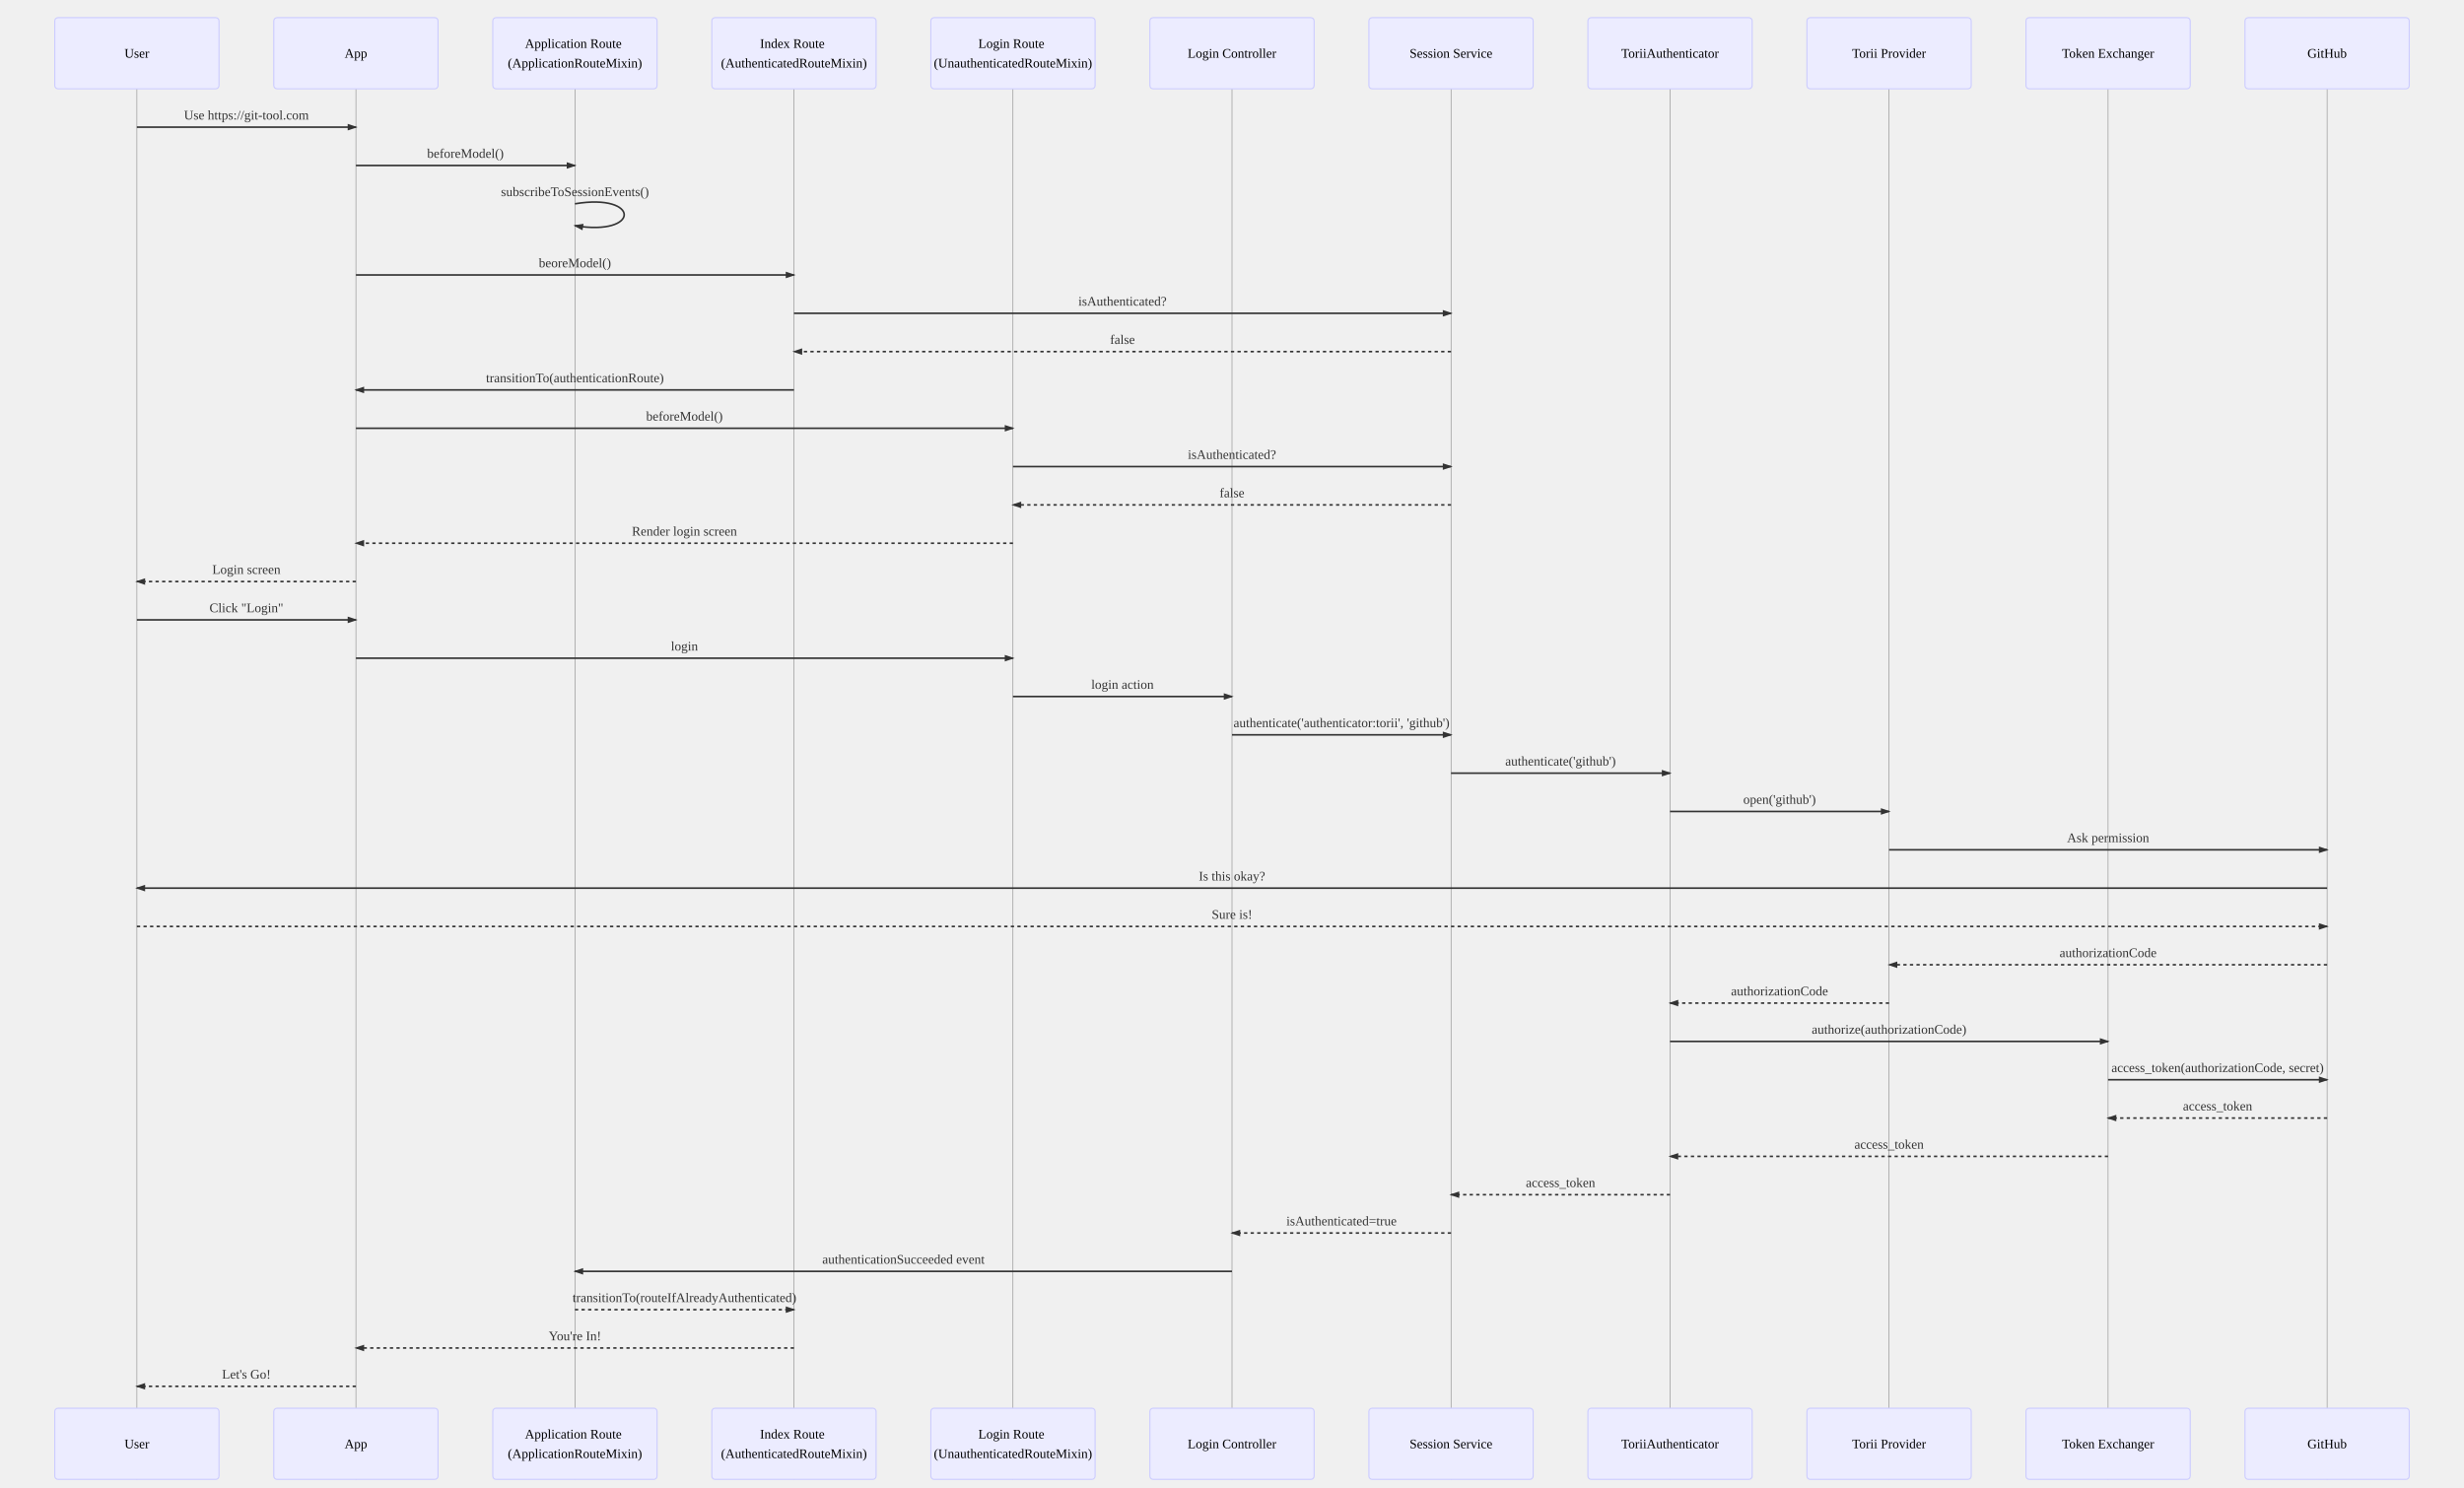
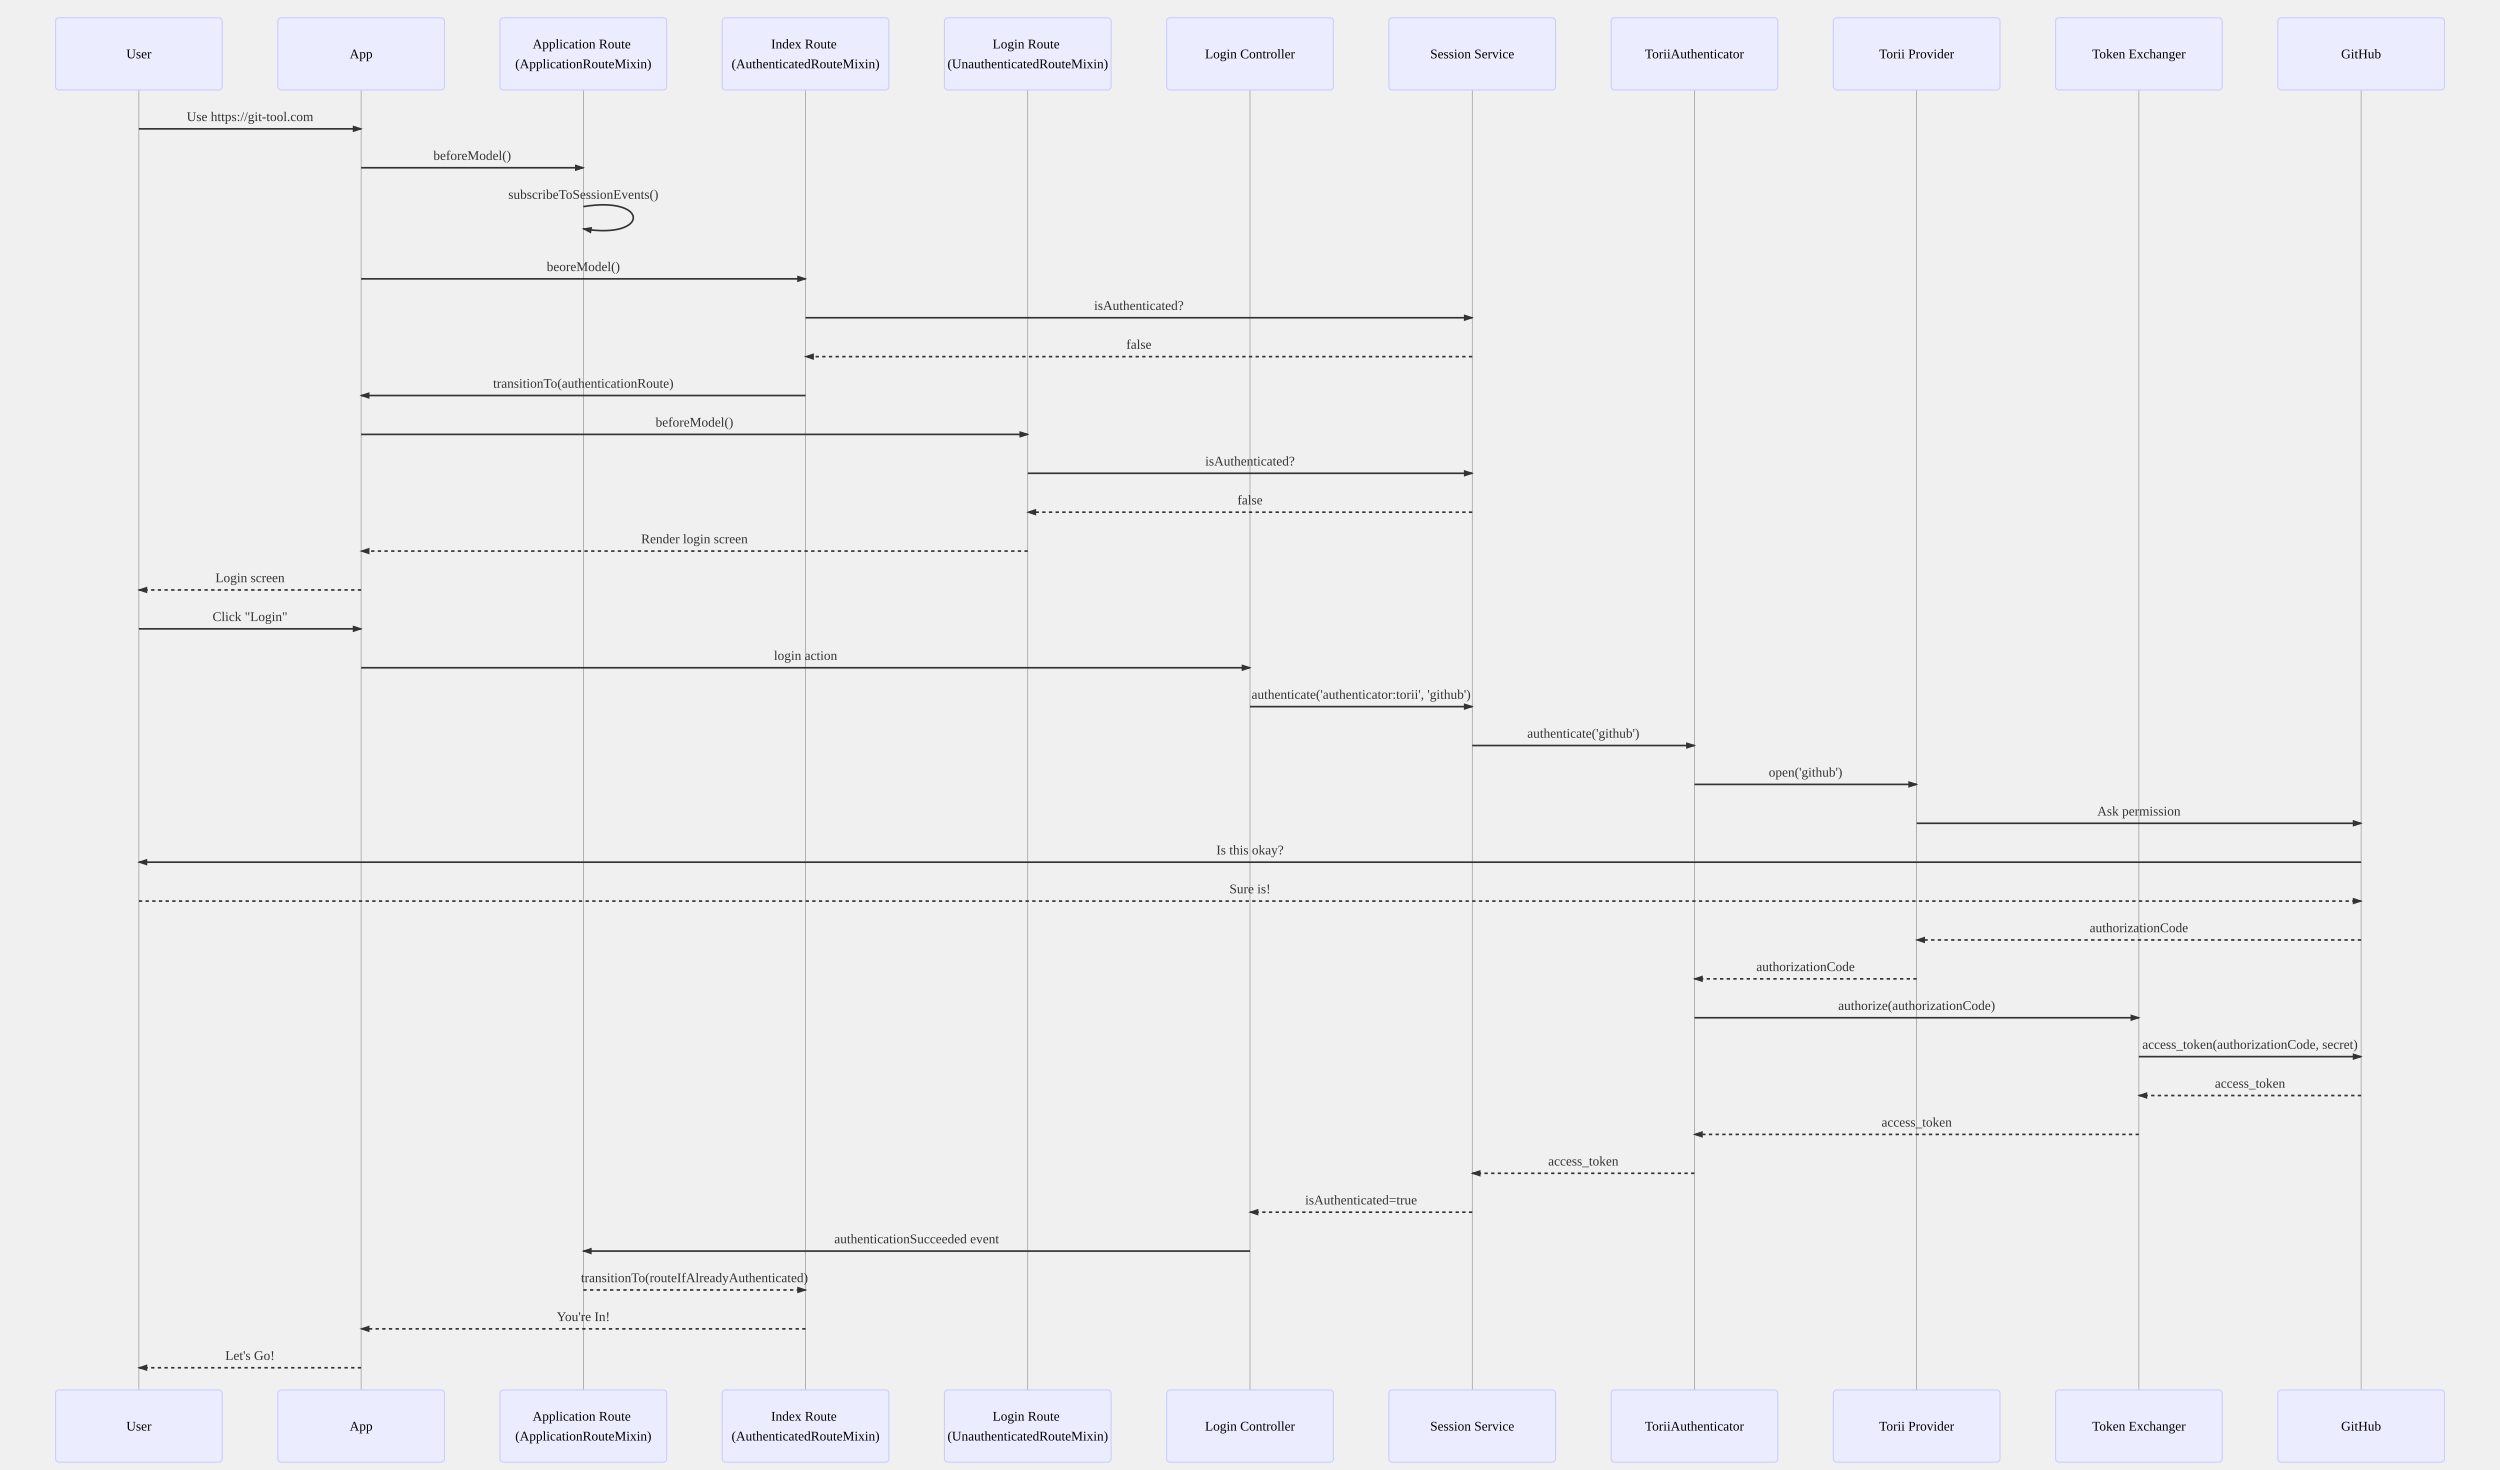
- <svg xmlns="http://www.w3.org/2000/svg" id="mermaidChart0" width="1200" height="719.572" viewBox="-50 -10 2250 1346" style="width: 1192; height: 719.572;" version="1.1">
+ <svg xmlns="http://www.w3.org/2000/svg" id="mermaidChart0" width="1200" height="700.861" viewBox="-50 -10 2250 1311" style="width: 1192; height: 700.861;" version="1.1">
  <style type="text/css" title="mermaid-svg-internal-css">/* Flowchart variables */
/* Sequence Diagram variables */
/* Gantt chart variables */
.mermaid .label {
  color: #333;
}
.node rect,
.node circle,
.node ellipse,
.node polygon {
  fill: #ECECFF;
  stroke: #CCCCFF;
  stroke-width: 1px;
}
.edgePath .path {
  stroke: #333333;
}
.edgeLabel {
  background-color: #e8e8e8;
}
.cluster rect {
  fill: #ffffde !important;
  rx: 4 !important;
  stroke: #aaaa33 !important;
  stroke-width: 1px !important;
}
.cluster text {
  fill: #333;
}
.actor {
  stroke: #CCCCFF;
  fill: #ECECFF;
}
text.actor {
  fill: black;
  stroke: none;
}
.actor-line {
  stroke: grey;
}
.messageLine0 {
  stroke-width: 1.5;
  stroke-dasharray: "2 2";
  marker-end: "url(#arrowhead)";
  stroke: #333;
}
.messageLine1 {
  stroke-width: 1.5;
  stroke-dasharray: "2 2";
  stroke: #333;
}
#arrowhead {
  fill: #333;
}
#crosshead path {
  fill: #333 !important;
  stroke: #333 !important;
}
.messageText {
  fill: #333;
  stroke: none;
}
.labelBox {
  stroke: #CCCCFF;
  fill: #ECECFF;
}
.labelText {
  fill: black;
  stroke: none;
}
.loopText {
  fill: black;
  stroke: none;
}
.loopLine {
  stroke-width: 2;
  stroke-dasharray: "2 2";
  marker-end: "url(#arrowhead)";
  stroke: #CCCCFF;
}
.note {
  stroke: #aaaa33;
  fill: #fff5ad;
}
.noteText {
  fill: black;
  stroke: none;
  font-family: 'trebuchet ms', verdana, arial;
  font-size: 14px;
}
/** Section styling */
.section {
  stroke: none;
  opacity: 0.2;
}
.section0 {
  fill: rgba(102, 102, 255, 0.49);
}
.section2 {
  fill: #fff400;
}
.section1,
.section3 {
  fill: white;
  opacity: 0.2;
}
.sectionTitle0 {
  fill: #333;
}
.sectionTitle1 {
  fill: #333;
}
.sectionTitle2 {
  fill: #333;
}
.sectionTitle3 {
  fill: #333;
}
.sectionTitle {
  text-anchor: start;
  font-size: 11px;
  text-height: 14px;
}
/* Grid and axis */
.grid .tick {
  stroke: lightgrey;
  opacity: 0.3;
  shape-rendering: crispEdges;
}
.grid path {
  stroke-width: 0;
}
/* Today line */
.today {
  fill: none;
  stroke: red;
  stroke-width: 2px;
}
/* Task styling */
/* Default task */
.task {
  stroke-width: 2;
}
.taskText {
  text-anchor: middle;
  font-size: 11px;
}
.taskTextOutsideRight {
  fill: black;
  text-anchor: start;
  font-size: 11px;
}
.taskTextOutsideLeft {
  fill: black;
  text-anchor: end;
  font-size: 11px;
}
/* Specific task settings for the sections*/
.taskText0,
.taskText1,
.taskText2,
.taskText3 {
  fill: white;
}
.task0,
.task1,
.task2,
.task3 {
  fill: #8a90dd;
  stroke: #534fbc;
}
.taskTextOutside0,
.taskTextOutside2 {
  fill: black;
}
.taskTextOutside1,
.taskTextOutside3 {
  fill: black;
}
/* Active task */
.active0,
.active1,
.active2,
.active3 {
  fill: #bfc7ff;
  stroke: #534fbc;
}
.activeText0,
.activeText1,
.activeText2,
.activeText3 {
  fill: black !important;
}
/* Completed task */
.done0,
.done1,
.done2,
.done3 {
  stroke: grey;
  fill: lightgrey;
  stroke-width: 2;
}
.doneText0,
.doneText1,
.doneText2,
.doneText3 {
  fill: black !important;
}
/* Tasks on the critical line */
.crit0,
.crit1,
.crit2,
.crit3 {
  stroke: #ff8888;
  fill: red;
  stroke-width: 2;
}
.activeCrit0,
.activeCrit1,
.activeCrit2,
.activeCrit3 {
  stroke: #ff8888;
  fill: #bfc7ff;
  stroke-width: 2;
}
.doneCrit0,
.doneCrit1,
.doneCrit2,
.doneCrit3 {
  stroke: #ff8888;
  fill: lightgrey;
  stroke-width: 2;
  cursor: pointer;
  shape-rendering: crispEdges;
}
.doneCritText0,
.doneCritText1,
.doneCritText2,
.doneCritText3 {
  fill: black !important;
}
.activeCritText0,
.activeCritText1,
.activeCritText2,
.activeCritText3 {
  fill: black !important;
}
.titleText {
  text-anchor: middle;
  font-size: 18px;
  fill: black;
}
/*


*/
.node text {
  font-family: 'trebuchet ms', verdana, arial;
  font-size: 14px;
}
div.mermaidTooltip {
  position: absolute;
  text-align: center;
  max-width: 200px;
  padding: 2px;
  font-family: 'trebuchet ms', verdana, arial;
  font-size: 12px;
  background: #ffffde;
  border: 1px solid #aaaa33;
  border-radius: 2px;
  pointer-events: none;
  z-index: 100;
}
</style>
  <g />
  <g>
-     <line id="actor0" x1="75" y1="5" x2="75" y2="1335" class="actor-line" stroke-width="0.5px" stroke="#999" />
+     <line id="actor0" x1="75" y1="5" x2="75" y2="1300" class="actor-line" stroke-width="0.5px" stroke="#999" />
    <rect x="0" y="0" fill="#eaeaea" stroke="#666" width="150" height="65" rx="3" ry="3" class="actor" />
    <text x="75" y="32.5" dominant-baseline="central" alignment-baseline="central" class="actor" style="text-anchor: middle;">
      <tspan x="75" dy="0">User</tspan>
    </text>
  </g>
  <g>
-     <line id="actor1" x1="275" y1="5" x2="275" y2="1335" class="actor-line" stroke-width="0.5px" stroke="#999" />
+     <line id="actor1" x1="275" y1="5" x2="275" y2="1300" class="actor-line" stroke-width="0.5px" stroke="#999" />
    <rect x="200" y="0" fill="#eaeaea" stroke="#666" width="150" height="65" rx="3" ry="3" class="actor" />
    <text x="275" y="32.5" dominant-baseline="central" alignment-baseline="central" class="actor" style="text-anchor: middle;">
      <tspan x="275" dy="0">App</tspan>
    </text>
  </g>
  <g>
-     <line id="actor2" x1="475" y1="5" x2="475" y2="1335" class="actor-line" stroke-width="0.5px" stroke="#999" />
+     <line id="actor2" x1="475" y1="5" x2="475" y2="1300" class="actor-line" stroke-width="0.5px" stroke="#999" />
    <rect x="400" y="0" fill="#eaeaea" stroke="#666" width="150" height="65" rx="3" ry="3" class="actor" />
    <text x="475" y="23.562" dominant-baseline="central" alignment-baseline="central" class="actor" style="text-anchor: middle;">
      <tspan x="475">Application Route</tspan>
      <tspan dy="17.875" x="475">(ApplicationRouteMixin)</tspan>
    </text>
  </g>
  <g>
-     <line id="actor3" x1="675" y1="5" x2="675" y2="1335" class="actor-line" stroke-width="0.5px" stroke="#999" />
+     <line id="actor3" x1="675" y1="5" x2="675" y2="1300" class="actor-line" stroke-width="0.5px" stroke="#999" />
    <rect x="600" y="0" fill="#eaeaea" stroke="#666" width="150" height="65" rx="3" ry="3" class="actor" />
    <text x="675" y="23.562" dominant-baseline="central" alignment-baseline="central" class="actor" style="text-anchor: middle;">
      <tspan x="675">Index Route</tspan>
      <tspan dy="17.875" x="675">(AuthenticatedRouteMixin)</tspan>
    </text>
  </g>
  <g>
-     <line id="actor4" x1="875" y1="5" x2="875" y2="1335" class="actor-line" stroke-width="0.5px" stroke="#999" />
+     <line id="actor4" x1="875" y1="5" x2="875" y2="1300" class="actor-line" stroke-width="0.5px" stroke="#999" />
    <rect x="800" y="0" fill="#eaeaea" stroke="#666" width="150" height="65" rx="3" ry="3" class="actor" />
    <text x="875" y="23.562" dominant-baseline="central" alignment-baseline="central" class="actor" style="text-anchor: middle;">
      <tspan x="875">Login Route</tspan>
      <tspan dy="17.875" x="875">(UnauthenticatedRouteMixin)</tspan>
    </text>
  </g>
  <g>
-     <line id="actor5" x1="1075" y1="5" x2="1075" y2="1335" class="actor-line" stroke-width="0.5px" stroke="#999" />
+     <line id="actor5" x1="1075" y1="5" x2="1075" y2="1300" class="actor-line" stroke-width="0.5px" stroke="#999" />
    <rect x="1000" y="0" fill="#eaeaea" stroke="#666" width="150" height="65" rx="3" ry="3" class="actor" />
    <text x="1075" y="32.5" dominant-baseline="central" alignment-baseline="central" class="actor" style="text-anchor: middle;">
      <tspan x="1075" dy="0">Login Controller</tspan>
    </text>
  </g>
  <g>
-     <line id="actor6" x1="1275" y1="5" x2="1275" y2="1335" class="actor-line" stroke-width="0.5px" stroke="#999" />
+     <line id="actor6" x1="1275" y1="5" x2="1275" y2="1300" class="actor-line" stroke-width="0.5px" stroke="#999" />
    <rect x="1200" y="0" fill="#eaeaea" stroke="#666" width="150" height="65" rx="3" ry="3" class="actor" />
    <text x="1275" y="32.5" dominant-baseline="central" alignment-baseline="central" class="actor" style="text-anchor: middle;">
      <tspan x="1275" dy="0">Session Service</tspan>
    </text>
  </g>
  <g>
-     <line id="actor7" x1="1475" y1="5" x2="1475" y2="1335" class="actor-line" stroke-width="0.5px" stroke="#999" />
+     <line id="actor7" x1="1475" y1="5" x2="1475" y2="1300" class="actor-line" stroke-width="0.5px" stroke="#999" />
    <rect x="1400" y="0" fill="#eaeaea" stroke="#666" width="150" height="65" rx="3" ry="3" class="actor" />
    <text x="1475" y="32.5" dominant-baseline="central" alignment-baseline="central" class="actor" style="text-anchor: middle;">
      <tspan x="1475" dy="0">ToriiAuthenticator</tspan>
    </text>
  </g>
  <g>
-     <line id="actor8" x1="1675" y1="5" x2="1675" y2="1335" class="actor-line" stroke-width="0.5px" stroke="#999" />
+     <line id="actor8" x1="1675" y1="5" x2="1675" y2="1300" class="actor-line" stroke-width="0.5px" stroke="#999" />
    <rect x="1600" y="0" fill="#eaeaea" stroke="#666" width="150" height="65" rx="3" ry="3" class="actor" />
    <text x="1675" y="32.5" dominant-baseline="central" alignment-baseline="central" class="actor" style="text-anchor: middle;">
      <tspan x="1675" dy="0">Torii Provider</tspan>
    </text>
  </g>
  <g>
-     <line id="actor9" x1="1875" y1="5" x2="1875" y2="1335" class="actor-line" stroke-width="0.5px" stroke="#999" />
+     <line id="actor9" x1="1875" y1="5" x2="1875" y2="1300" class="actor-line" stroke-width="0.5px" stroke="#999" />
    <rect x="1800" y="0" fill="#eaeaea" stroke="#666" width="150" height="65" rx="3" ry="3" class="actor" />
    <text x="1875" y="32.5" dominant-baseline="central" alignment-baseline="central" class="actor" style="text-anchor: middle;">
      <tspan x="1875" dy="0">Token Exchanger</tspan>
    </text>
  </g>
  <g>
-     <line id="actor10" x1="2075" y1="5" x2="2075" y2="1335" class="actor-line" stroke-width="0.5px" stroke="#999" />
+     <line id="actor10" x1="2075" y1="5" x2="2075" y2="1300" class="actor-line" stroke-width="0.5px" stroke="#999" />
    <rect x="2000" y="0" fill="#eaeaea" stroke="#666" width="150" height="65" rx="3" ry="3" class="actor" />
    <text x="2075" y="32.5" dominant-baseline="central" alignment-baseline="central" class="actor" style="text-anchor: middle;">
      <tspan x="2075" dy="0">GitHub</tspan>
    </text>
  </g>
  <defs>
    <marker id="arrowhead" refX="5" refY="2" markerWidth="6" markerHeight="4" orient="auto">
      <path d="M 0,0 V 4 L6,2 Z" />
    </marker>
  </defs>
  <defs>
    <marker id="crosshead" markerWidth="15" markerHeight="8" orient="auto" refX="16" refY="4">
      <path fill="black" stroke="#000000" stroke-width="1px" d="M 9,2 V 6 L16,4 Z" style="stroke-dasharray: 0px, 0px;" />
      <path fill="none" stroke="#000000" stroke-width="1px" d="M 0,1 L 6,7 M 6,1 L 0,7" style="stroke-dasharray: 0px, 0px;" />
    </marker>
  </defs>
  <g>
    <text x="175" y="93" class="messageText" style="text-anchor: middle;">Use https://git-tool.com</text>
    <line x1="75" y1="100" x2="275" y2="100" class="messageLine0" stroke-width="2" stroke="black" marker-end="url(#arrowhead)" style="fill: none;" />
  </g>
  <g>
    <text x="375" y="128" class="messageText" style="text-anchor: middle;">beforeModel()</text>
    <line x1="275" y1="135" x2="475" y2="135" class="messageLine0" stroke-width="2" stroke="black" marker-end="url(#arrowhead)" style="fill: none;" />
  </g>
  <g>
    <text x="475" y="163" class="messageText" style="text-anchor: middle;">subscribeToSessionEvents()</text>
    <path d="M 475,170 C 535,160 535,200 475,190" class="messageLine0" stroke-width="2" stroke="black" marker-end="url(#arrowhead)" style="fill: none;" />
  </g>
  <g>
    <text x="475" y="228" class="messageText" style="text-anchor: middle;">beoreModel()</text>
    <line x1="275" y1="235" x2="675" y2="235" class="messageLine0" stroke-width="2" stroke="black" marker-end="url(#arrowhead)" style="fill: none;" />
  </g>
  <g>
    <text x="975" y="263" class="messageText" style="text-anchor: middle;">isAuthenticated?</text>
    <line x1="675" y1="270" x2="1275" y2="270" class="messageLine0" stroke-width="2" stroke="black" marker-end="url(#arrowhead)" style="fill: none;" />
  </g>
  <g>
    <text x="975" y="298" class="messageText" style="text-anchor: middle;">false</text>
    <line x1="1275" y1="305" x2="675" y2="305" class="messageLine1" stroke-width="2" stroke="black" marker-end="url(#arrowhead)" style="stroke-dasharray: 3px, 3px; fill: none;" />
  </g>
  <g>
    <text x="475" y="333" class="messageText" style="text-anchor: middle;">transitionTo(authenticationRoute)</text>
    <line x1="675" y1="340" x2="275" y2="340" class="messageLine0" stroke-width="2" stroke="black" marker-end="url(#arrowhead)" style="fill: none;" />
  </g>
  <g>
    <text x="575" y="368" class="messageText" style="text-anchor: middle;">beforeModel()</text>
    <line x1="275" y1="375" x2="875" y2="375" class="messageLine0" stroke-width="2" stroke="black" marker-end="url(#arrowhead)" style="fill: none;" />
  </g>
  <g>
    <text x="1075" y="403" class="messageText" style="text-anchor: middle;">isAuthenticated?</text>
    <line x1="875" y1="410" x2="1275" y2="410" class="messageLine0" stroke-width="2" stroke="black" marker-end="url(#arrowhead)" style="fill: none;" />
  </g>
  <g>
    <text x="1075" y="438" class="messageText" style="text-anchor: middle;">false</text>
    <line x1="1275" y1="445" x2="875" y2="445" class="messageLine1" stroke-width="2" stroke="black" marker-end="url(#arrowhead)" style="stroke-dasharray: 3px, 3px; fill: none;" />
  </g>
  <g>
    <text x="575" y="473" class="messageText" style="text-anchor: middle;">Render login screen</text>
    <line x1="875" y1="480" x2="275" y2="480" class="messageLine1" stroke-width="2" stroke="black" marker-end="url(#arrowhead)" style="stroke-dasharray: 3px, 3px; fill: none;" />
  </g>
  <g>
    <text x="175" y="508" class="messageText" style="text-anchor: middle;">Login screen</text>
    <line x1="275" y1="515" x2="75" y2="515" class="messageLine1" stroke-width="2" stroke="black" marker-end="url(#arrowhead)" style="stroke-dasharray: 3px, 3px; fill: none;" />
  </g>
  <g>
    <text x="175" y="543" class="messageText" style="text-anchor: middle;">Click "Login"</text>
    <line x1="75" y1="550" x2="275" y2="550" class="messageLine0" stroke-width="2" stroke="black" marker-end="url(#arrowhead)" style="fill: none;" />
  </g>
  <g>
-     <text x="575" y="578" class="messageText" style="text-anchor: middle;">login</text>
-     <line x1="275" y1="585" x2="875" y2="585" class="messageLine0" stroke-width="2" stroke="black" marker-end="url(#arrowhead)" style="fill: none;" />
-   </g>
-   <g>
-     <text x="975" y="613" class="messageText" style="text-anchor: middle;">login action</text>
-     <line x1="875" y1="620" x2="1075" y2="620" class="messageLine0" stroke-width="2" stroke="black" marker-end="url(#arrowhead)" style="fill: none;" />
-   </g>
-   <g>
-     <text x="1175" y="648" class="messageText" style="text-anchor: middle;">authenticate('authenticator:torii', 'github')</text>
-     <line x1="1075" y1="655" x2="1275" y2="655" class="messageLine0" stroke-width="2" stroke="black" marker-end="url(#arrowhead)" style="fill: none;" />
-   </g>
-   <g>
-     <text x="1375" y="683" class="messageText" style="text-anchor: middle;">authenticate('github')</text>
-     <line x1="1275" y1="690" x2="1475" y2="690" class="messageLine0" stroke-width="2" stroke="black" marker-end="url(#arrowhead)" style="fill: none;" />
-   </g>
-   <g>
-     <text x="1575" y="718" class="messageText" style="text-anchor: middle;">open('github')</text>
-     <line x1="1475" y1="725" x2="1675" y2="725" class="messageLine0" stroke-width="2" stroke="black" marker-end="url(#arrowhead)" style="fill: none;" />
-   </g>
-   <g>
-     <text x="1875" y="753" class="messageText" style="text-anchor: middle;">Ask permission</text>
-     <line x1="1675" y1="760" x2="2075" y2="760" class="messageLine0" stroke-width="2" stroke="black" marker-end="url(#arrowhead)" style="fill: none;" />
-   </g>
-   <g>
-     <text x="1075" y="788" class="messageText" style="text-anchor: middle;">Is this okay?</text>
-     <line x1="2075" y1="795" x2="75" y2="795" class="messageLine0" stroke-width="2" stroke="black" marker-end="url(#arrowhead)" style="fill: none;" />
-   </g>
-   <g>
-     <text x="1075" y="823" class="messageText" style="text-anchor: middle;">Sure is!</text>
-     <line x1="75" y1="830" x2="2075" y2="830" class="messageLine1" stroke-width="2" stroke="black" marker-end="url(#arrowhead)" style="stroke-dasharray: 3px, 3px; fill: none;" />
-   </g>
-   <g>
-     <text x="1875" y="858" class="messageText" style="text-anchor: middle;">authorizationCode</text>
-     <line x1="2075" y1="865" x2="1675" y2="865" class="messageLine1" stroke-width="2" stroke="black" marker-end="url(#arrowhead)" style="stroke-dasharray: 3px, 3px; fill: none;" />
-   </g>
-   <g>
-     <text x="1575" y="893" class="messageText" style="text-anchor: middle;">authorizationCode</text>
-     <line x1="1675" y1="900" x2="1475" y2="900" class="messageLine1" stroke-width="2" stroke="black" marker-end="url(#arrowhead)" style="stroke-dasharray: 3px, 3px; fill: none;" />
-   </g>
-   <g>
-     <text x="1675" y="928" class="messageText" style="text-anchor: middle;">authorize(authorizationCode)</text>
-     <line x1="1475" y1="935" x2="1875" y2="935" class="messageLine0" stroke-width="2" stroke="black" marker-end="url(#arrowhead)" style="fill: none;" />
-   </g>
-   <g>
-     <text x="1975" y="963" class="messageText" style="text-anchor: middle;">access_token(authorizationCode, secret)</text>
-     <line x1="1875" y1="970" x2="2075" y2="970" class="messageLine0" stroke-width="2" stroke="black" marker-end="url(#arrowhead)" style="fill: none;" />
-   </g>
-   <g>
-     <text x="1975" y="998" class="messageText" style="text-anchor: middle;">access_token</text>
-     <line x1="2075" y1="1005" x2="1875" y2="1005" class="messageLine1" stroke-width="2" stroke="black" marker-end="url(#arrowhead)" style="stroke-dasharray: 3px, 3px; fill: none;" />
-   </g>
-   <g>
-     <text x="1675" y="1033" class="messageText" style="text-anchor: middle;">access_token</text>
-     <line x1="1875" y1="1040" x2="1475" y2="1040" class="messageLine1" stroke-width="2" stroke="black" marker-end="url(#arrowhead)" style="stroke-dasharray: 3px, 3px; fill: none;" />
-   </g>
-   <g>
-     <text x="1375" y="1068" class="messageText" style="text-anchor: middle;">access_token</text>
-     <line x1="1475" y1="1075" x2="1275" y2="1075" class="messageLine1" stroke-width="2" stroke="black" marker-end="url(#arrowhead)" style="stroke-dasharray: 3px, 3px; fill: none;" />
-   </g>
-   <g>
-     <text x="1175" y="1103" class="messageText" style="text-anchor: middle;">isAuthenticated=true</text>
-     <line x1="1275" y1="1110" x2="1075" y2="1110" class="messageLine1" stroke-width="2" stroke="black" marker-end="url(#arrowhead)" style="stroke-dasharray: 3px, 3px; fill: none;" />
-   </g>
-   <g>
-     <text x="775" y="1138" class="messageText" style="text-anchor: middle;">authenticationSucceeded event</text>
-     <line x1="1075" y1="1145" x2="475" y2="1145" class="messageLine0" stroke-width="2" stroke="black" marker-end="url(#arrowhead)" style="fill: none;" />
-   </g>
-   <g>
-     <text x="575" y="1173" class="messageText" style="text-anchor: middle;">transitionTo(routeIfAlreadyAuthenticated)</text>
-     <line x1="475" y1="1180" x2="675" y2="1180" class="messageLine1" stroke-width="2" stroke="black" marker-end="url(#arrowhead)" style="stroke-dasharray: 3px, 3px; fill: none;" />
-   </g>
-   <g>
-     <text x="475" y="1208" class="messageText" style="text-anchor: middle;">You're In!</text>
-     <line x1="675" y1="1215" x2="275" y2="1215" class="messageLine1" stroke-width="2" stroke="black" marker-end="url(#arrowhead)" style="stroke-dasharray: 3px, 3px; fill: none;" />
-   </g>
-   <g>
-     <text x="175" y="1243" class="messageText" style="text-anchor: middle;">Let's Go!</text>
-     <line x1="275" y1="1250" x2="75" y2="1250" class="messageLine1" stroke-width="2" stroke="black" marker-end="url(#arrowhead)" style="stroke-dasharray: 3px, 3px; fill: none;" />
-   </g>
-   <g>
-     <rect x="0" y="1270" fill="#eaeaea" stroke="#666" width="150" height="65" rx="3" ry="3" class="actor" />
-     <text x="75" y="1302.5" dominant-baseline="central" alignment-baseline="central" class="actor" style="text-anchor: middle;">
+     <text x="675" y="578" class="messageText" style="text-anchor: middle;">login action</text>
+     <line x1="275" y1="585" x2="1075" y2="585" class="messageLine0" stroke-width="2" stroke="black" marker-end="url(#arrowhead)" style="fill: none;" />
+   </g>
+   <g>
+     <text x="1175" y="613" class="messageText" style="text-anchor: middle;">authenticate('authenticator:torii', 'github')</text>
+     <line x1="1075" y1="620" x2="1275" y2="620" class="messageLine0" stroke-width="2" stroke="black" marker-end="url(#arrowhead)" style="fill: none;" />
+   </g>
+   <g>
+     <text x="1375" y="648" class="messageText" style="text-anchor: middle;">authenticate('github')</text>
+     <line x1="1275" y1="655" x2="1475" y2="655" class="messageLine0" stroke-width="2" stroke="black" marker-end="url(#arrowhead)" style="fill: none;" />
+   </g>
+   <g>
+     <text x="1575" y="683" class="messageText" style="text-anchor: middle;">open('github')</text>
+     <line x1="1475" y1="690" x2="1675" y2="690" class="messageLine0" stroke-width="2" stroke="black" marker-end="url(#arrowhead)" style="fill: none;" />
+   </g>
+   <g>
+     <text x="1875" y="718" class="messageText" style="text-anchor: middle;">Ask permission</text>
+     <line x1="1675" y1="725" x2="2075" y2="725" class="messageLine0" stroke-width="2" stroke="black" marker-end="url(#arrowhead)" style="fill: none;" />
+   </g>
+   <g>
+     <text x="1075" y="753" class="messageText" style="text-anchor: middle;">Is this okay?</text>
+     <line x1="2075" y1="760" x2="75" y2="760" class="messageLine0" stroke-width="2" stroke="black" marker-end="url(#arrowhead)" style="fill: none;" />
+   </g>
+   <g>
+     <text x="1075" y="788" class="messageText" style="text-anchor: middle;">Sure is!</text>
+     <line x1="75" y1="795" x2="2075" y2="795" class="messageLine1" stroke-width="2" stroke="black" marker-end="url(#arrowhead)" style="stroke-dasharray: 3px, 3px; fill: none;" />
+   </g>
+   <g>
+     <text x="1875" y="823" class="messageText" style="text-anchor: middle;">authorizationCode</text>
+     <line x1="2075" y1="830" x2="1675" y2="830" class="messageLine1" stroke-width="2" stroke="black" marker-end="url(#arrowhead)" style="stroke-dasharray: 3px, 3px; fill: none;" />
+   </g>
+   <g>
+     <text x="1575" y="858" class="messageText" style="text-anchor: middle;">authorizationCode</text>
+     <line x1="1675" y1="865" x2="1475" y2="865" class="messageLine1" stroke-width="2" stroke="black" marker-end="url(#arrowhead)" style="stroke-dasharray: 3px, 3px; fill: none;" />
+   </g>
+   <g>
+     <text x="1675" y="893" class="messageText" style="text-anchor: middle;">authorize(authorizationCode)</text>
+     <line x1="1475" y1="900" x2="1875" y2="900" class="messageLine0" stroke-width="2" stroke="black" marker-end="url(#arrowhead)" style="fill: none;" />
+   </g>
+   <g>
+     <text x="1975" y="928" class="messageText" style="text-anchor: middle;">access_token(authorizationCode, secret)</text>
+     <line x1="1875" y1="935" x2="2075" y2="935" class="messageLine0" stroke-width="2" stroke="black" marker-end="url(#arrowhead)" style="fill: none;" />
+   </g>
+   <g>
+     <text x="1975" y="963" class="messageText" style="text-anchor: middle;">access_token</text>
+     <line x1="2075" y1="970" x2="1875" y2="970" class="messageLine1" stroke-width="2" stroke="black" marker-end="url(#arrowhead)" style="stroke-dasharray: 3px, 3px; fill: none;" />
+   </g>
+   <g>
+     <text x="1675" y="998" class="messageText" style="text-anchor: middle;">access_token</text>
+     <line x1="1875" y1="1005" x2="1475" y2="1005" class="messageLine1" stroke-width="2" stroke="black" marker-end="url(#arrowhead)" style="stroke-dasharray: 3px, 3px; fill: none;" />
+   </g>
+   <g>
+     <text x="1375" y="1033" class="messageText" style="text-anchor: middle;">access_token</text>
+     <line x1="1475" y1="1040" x2="1275" y2="1040" class="messageLine1" stroke-width="2" stroke="black" marker-end="url(#arrowhead)" style="stroke-dasharray: 3px, 3px; fill: none;" />
+   </g>
+   <g>
+     <text x="1175" y="1068" class="messageText" style="text-anchor: middle;">isAuthenticated=true</text>
+     <line x1="1275" y1="1075" x2="1075" y2="1075" class="messageLine1" stroke-width="2" stroke="black" marker-end="url(#arrowhead)" style="stroke-dasharray: 3px, 3px; fill: none;" />
+   </g>
+   <g>
+     <text x="775" y="1103" class="messageText" style="text-anchor: middle;">authenticationSucceeded event</text>
+     <line x1="1075" y1="1110" x2="475" y2="1110" class="messageLine0" stroke-width="2" stroke="black" marker-end="url(#arrowhead)" style="fill: none;" />
+   </g>
+   <g>
+     <text x="575" y="1138" class="messageText" style="text-anchor: middle;">transitionTo(routeIfAlreadyAuthenticated)</text>
+     <line x1="475" y1="1145" x2="675" y2="1145" class="messageLine1" stroke-width="2" stroke="black" marker-end="url(#arrowhead)" style="stroke-dasharray: 3px, 3px; fill: none;" />
+   </g>
+   <g>
+     <text x="475" y="1173" class="messageText" style="text-anchor: middle;">You're In!</text>
+     <line x1="675" y1="1180" x2="275" y2="1180" class="messageLine1" stroke-width="2" stroke="black" marker-end="url(#arrowhead)" style="stroke-dasharray: 3px, 3px; fill: none;" />
+   </g>
+   <g>
+     <text x="175" y="1208" class="messageText" style="text-anchor: middle;">Let's Go!</text>
+     <line x1="275" y1="1215" x2="75" y2="1215" class="messageLine1" stroke-width="2" stroke="black" marker-end="url(#arrowhead)" style="stroke-dasharray: 3px, 3px; fill: none;" />
+   </g>
+   <g>
+     <rect x="0" y="1235" fill="#eaeaea" stroke="#666" width="150" height="65" rx="3" ry="3" class="actor" />
+     <text x="75" y="1267.5" dominant-baseline="central" alignment-baseline="central" class="actor" style="text-anchor: middle;">
      <tspan x="75" dy="0">User</tspan>
    </text>
  </g>
  <g>
-     <rect x="200" y="1270" fill="#eaeaea" stroke="#666" width="150" height="65" rx="3" ry="3" class="actor" />
-     <text x="275" y="1302.5" dominant-baseline="central" alignment-baseline="central" class="actor" style="text-anchor: middle;">
+     <rect x="200" y="1235" fill="#eaeaea" stroke="#666" width="150" height="65" rx="3" ry="3" class="actor" />
+     <text x="275" y="1267.5" dominant-baseline="central" alignment-baseline="central" class="actor" style="text-anchor: middle;">
      <tspan x="275" dy="0">App</tspan>
    </text>
  </g>
  <g>
-     <rect x="400" y="1270" fill="#eaeaea" stroke="#666" width="150" height="65" rx="3" ry="3" class="actor" />
-     <text x="475" y="1293.562" dominant-baseline="central" alignment-baseline="central" class="actor" style="text-anchor: middle;">
+     <rect x="400" y="1235" fill="#eaeaea" stroke="#666" width="150" height="65" rx="3" ry="3" class="actor" />
+     <text x="475" y="1258.562" dominant-baseline="central" alignment-baseline="central" class="actor" style="text-anchor: middle;">
      <tspan x="475">Application Route</tspan>
      <tspan dy="17.875" x="475">(ApplicationRouteMixin)</tspan>
    </text>
  </g>
  <g>
-     <rect x="600" y="1270" fill="#eaeaea" stroke="#666" width="150" height="65" rx="3" ry="3" class="actor" />
-     <text x="675" y="1293.562" dominant-baseline="central" alignment-baseline="central" class="actor" style="text-anchor: middle;">
+     <rect x="600" y="1235" fill="#eaeaea" stroke="#666" width="150" height="65" rx="3" ry="3" class="actor" />
+     <text x="675" y="1258.562" dominant-baseline="central" alignment-baseline="central" class="actor" style="text-anchor: middle;">
      <tspan x="675">Index Route</tspan>
      <tspan dy="17.875" x="675">(AuthenticatedRouteMixin)</tspan>
    </text>
  </g>
  <g>
-     <rect x="800" y="1270" fill="#eaeaea" stroke="#666" width="150" height="65" rx="3" ry="3" class="actor" />
-     <text x="875" y="1293.562" dominant-baseline="central" alignment-baseline="central" class="actor" style="text-anchor: middle;">
+     <rect x="800" y="1235" fill="#eaeaea" stroke="#666" width="150" height="65" rx="3" ry="3" class="actor" />
+     <text x="875" y="1258.562" dominant-baseline="central" alignment-baseline="central" class="actor" style="text-anchor: middle;">
      <tspan x="875">Login Route</tspan>
      <tspan dy="17.875" x="875">(UnauthenticatedRouteMixin)</tspan>
    </text>
  </g>
  <g>
-     <rect x="1000" y="1270" fill="#eaeaea" stroke="#666" width="150" height="65" rx="3" ry="3" class="actor" />
-     <text x="1075" y="1302.5" dominant-baseline="central" alignment-baseline="central" class="actor" style="text-anchor: middle;">
+     <rect x="1000" y="1235" fill="#eaeaea" stroke="#666" width="150" height="65" rx="3" ry="3" class="actor" />
+     <text x="1075" y="1267.5" dominant-baseline="central" alignment-baseline="central" class="actor" style="text-anchor: middle;">
      <tspan x="1075" dy="0">Login Controller</tspan>
    </text>
  </g>
  <g>
-     <rect x="1200" y="1270" fill="#eaeaea" stroke="#666" width="150" height="65" rx="3" ry="3" class="actor" />
-     <text x="1275" y="1302.5" dominant-baseline="central" alignment-baseline="central" class="actor" style="text-anchor: middle;">
+     <rect x="1200" y="1235" fill="#eaeaea" stroke="#666" width="150" height="65" rx="3" ry="3" class="actor" />
+     <text x="1275" y="1267.5" dominant-baseline="central" alignment-baseline="central" class="actor" style="text-anchor: middle;">
      <tspan x="1275" dy="0">Session Service</tspan>
    </text>
  </g>
  <g>
-     <rect x="1400" y="1270" fill="#eaeaea" stroke="#666" width="150" height="65" rx="3" ry="3" class="actor" />
-     <text x="1475" y="1302.5" dominant-baseline="central" alignment-baseline="central" class="actor" style="text-anchor: middle;">
+     <rect x="1400" y="1235" fill="#eaeaea" stroke="#666" width="150" height="65" rx="3" ry="3" class="actor" />
+     <text x="1475" y="1267.5" dominant-baseline="central" alignment-baseline="central" class="actor" style="text-anchor: middle;">
      <tspan x="1475" dy="0">ToriiAuthenticator</tspan>
    </text>
  </g>
  <g>
-     <rect x="1600" y="1270" fill="#eaeaea" stroke="#666" width="150" height="65" rx="3" ry="3" class="actor" />
-     <text x="1675" y="1302.5" dominant-baseline="central" alignment-baseline="central" class="actor" style="text-anchor: middle;">
+     <rect x="1600" y="1235" fill="#eaeaea" stroke="#666" width="150" height="65" rx="3" ry="3" class="actor" />
+     <text x="1675" y="1267.5" dominant-baseline="central" alignment-baseline="central" class="actor" style="text-anchor: middle;">
      <tspan x="1675" dy="0">Torii Provider</tspan>
    </text>
  </g>
  <g>
-     <rect x="1800" y="1270" fill="#eaeaea" stroke="#666" width="150" height="65" rx="3" ry="3" class="actor" />
-     <text x="1875" y="1302.5" dominant-baseline="central" alignment-baseline="central" class="actor" style="text-anchor: middle;">
+     <rect x="1800" y="1235" fill="#eaeaea" stroke="#666" width="150" height="65" rx="3" ry="3" class="actor" />
+     <text x="1875" y="1267.5" dominant-baseline="central" alignment-baseline="central" class="actor" style="text-anchor: middle;">
      <tspan x="1875" dy="0">Token Exchanger</tspan>
    </text>
  </g>
  <g>
-     <rect x="2000" y="1270" fill="#eaeaea" stroke="#666" width="150" height="65" rx="3" ry="3" class="actor" />
-     <text x="2075" y="1302.5" dominant-baseline="central" alignment-baseline="central" class="actor" style="text-anchor: middle;">
+     <rect x="2000" y="1235" fill="#eaeaea" stroke="#666" width="150" height="65" rx="3" ry="3" class="actor" />
+     <text x="2075" y="1267.5" dominant-baseline="central" alignment-baseline="central" class="actor" style="text-anchor: middle;">
      <tspan x="2075" dy="0">GitHub</tspan>
    </text>
  </g>
</svg>
